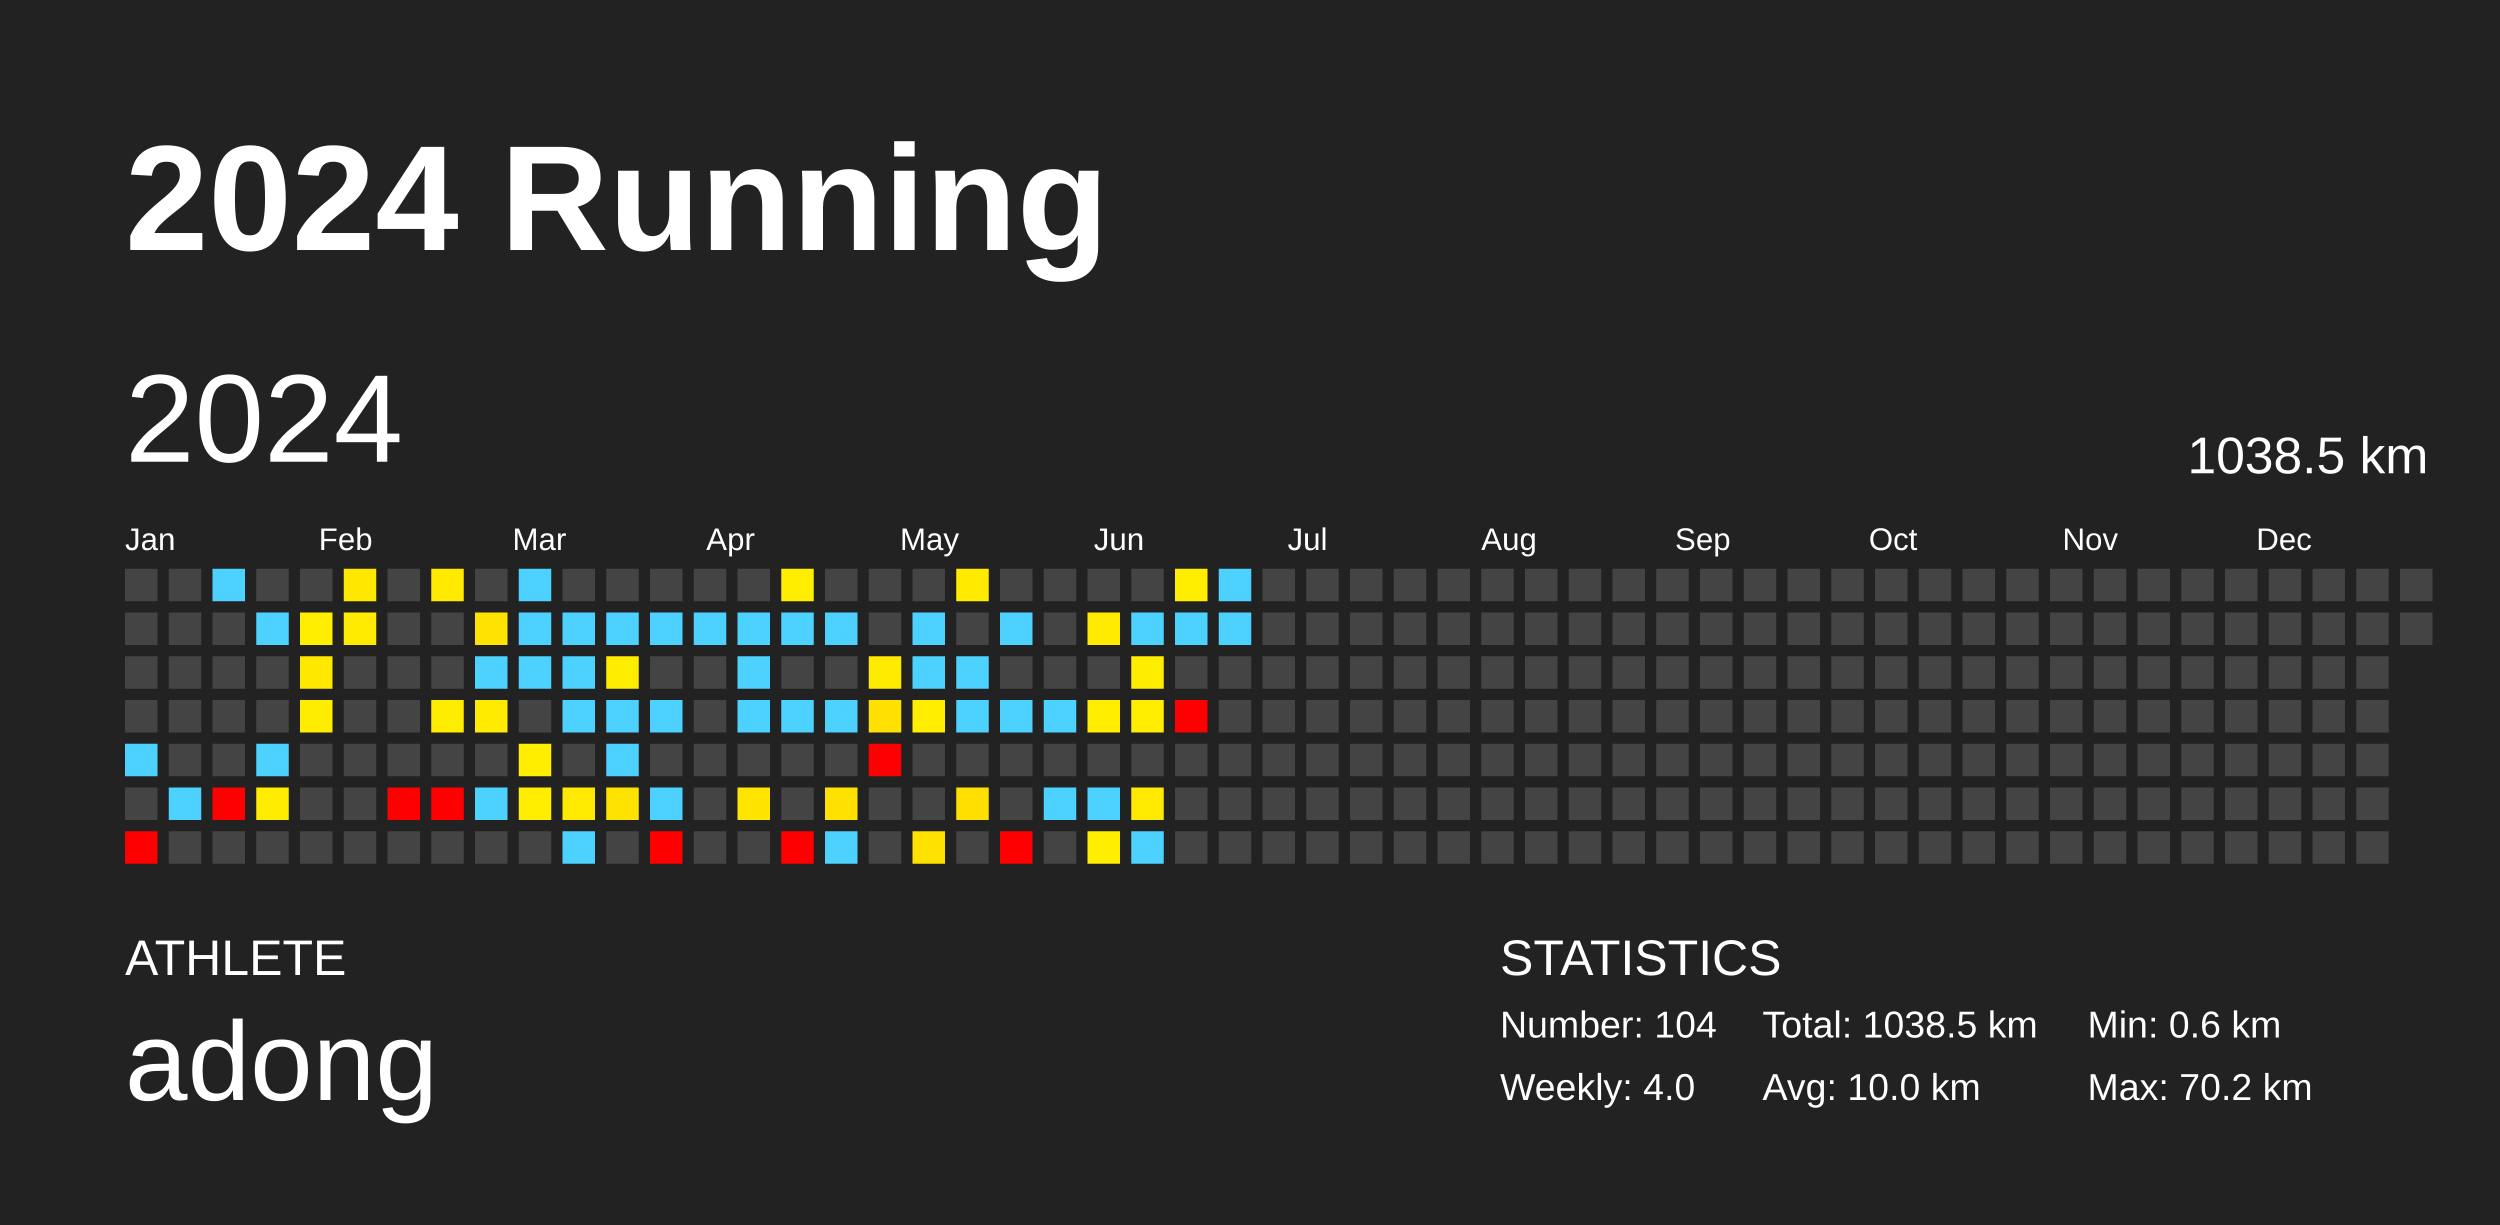
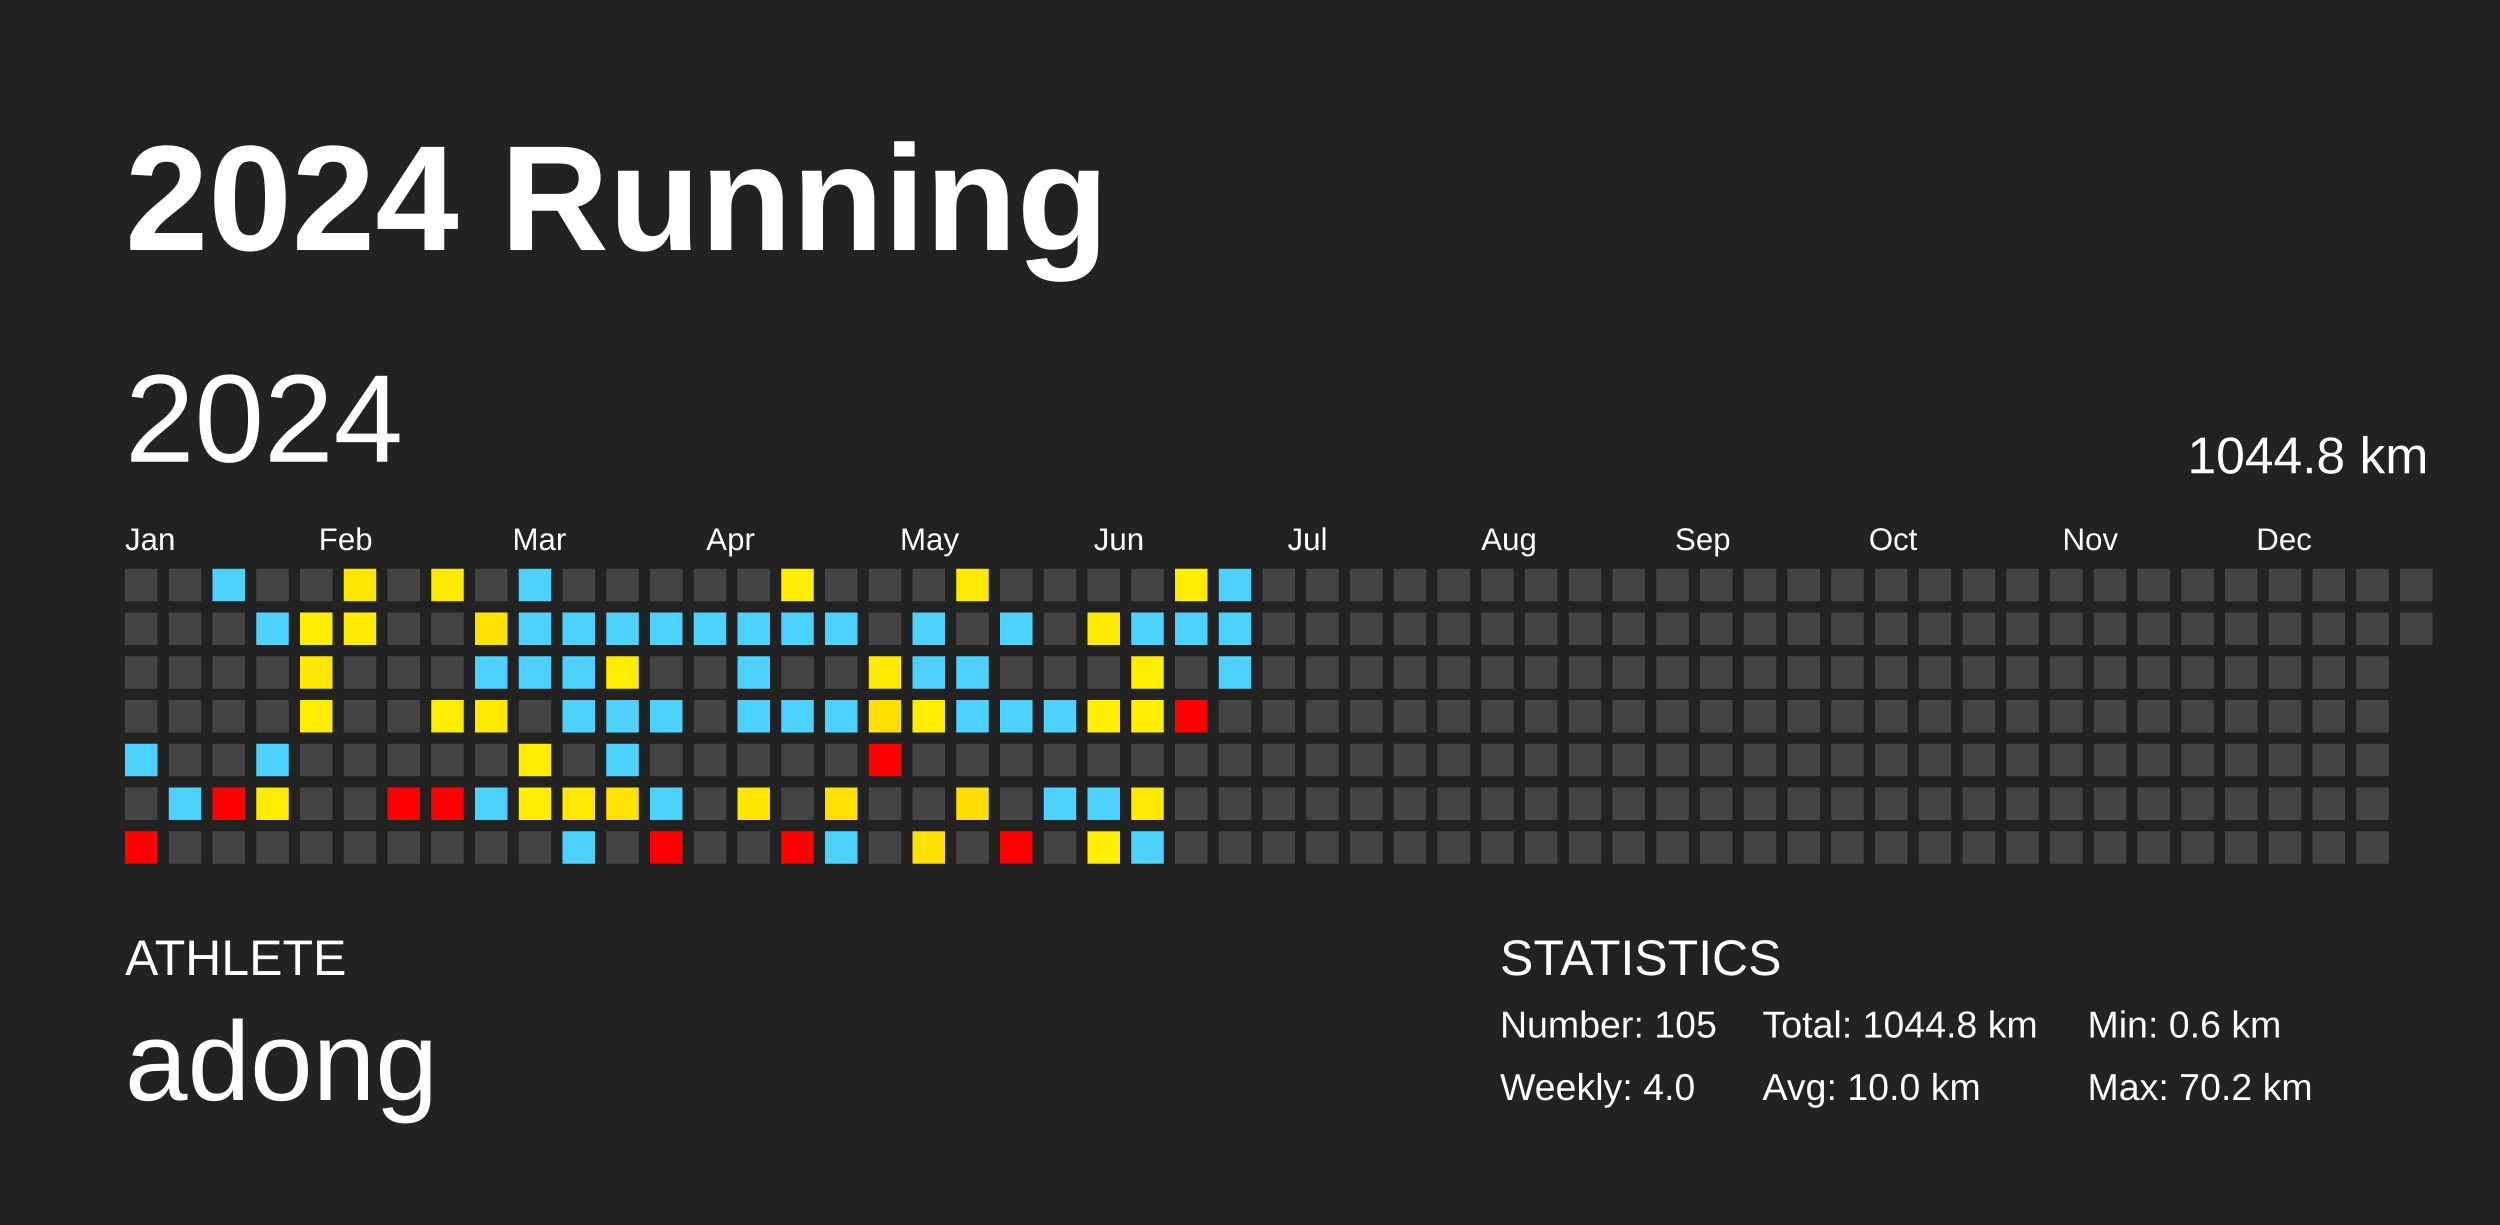
<svg xmlns="http://www.w3.org/2000/svg" baseProfile="full" height="98mm" version="1.1" viewBox="0,0,200,98" width="200mm">
  <defs />
  <rect fill="#222222" height="98" width="200" x="0" y="0" />
  <text fill="#FFFFFF" style="font-size:12px; font-family:Arial; font-weight:bold;" x="10" y="20">2024 Running</text>
  <text fill="#FFFFFF" style="font-size:4px; font-family:Arial" x="10" y="78">ATHLETE</text>
  <text fill="#FFFFFF" style="font-size:9px; font-family:Arial" x="10" y="88">adong</text>
  <text fill="#FFFFFF" style="font-size:4px; font-family:Arial" x="120" y="78">STATISTICS</text>
-   <text fill="#FFFFFF" style="font-size:3px; font-family:Arial" x="120" y="83">Number: 104</text>
+   <text fill="#FFFFFF" style="font-size:3px; font-family:Arial" x="120" y="83">Number: 105</text>
  <text fill="#FFFFFF" style="font-size:3px; font-family:Arial" x="120" y="88">Weekly: 4.0</text>
-   <text fill="#FFFFFF" style="font-size:3px; font-family:Arial" x="141" y="83">Total: 1038.5 km</text>
+   <text fill="#FFFFFF" style="font-size:3px; font-family:Arial" x="141" y="83">Total: 1044.8 km</text>
  <text fill="#FFFFFF" style="font-size:3px; font-family:Arial" x="141" y="88">Avg: 10.0 km</text>
  <text fill="#FFFFFF" style="font-size:3px; font-family:Arial" x="167" y="83">Min: 0.6 km</text>
  <text fill="#FFFFFF" style="font-size:3px; font-family:Arial" x="167" y="88">Max: 70.2 km</text>
  <text dominant-baseline="hanging" fill="#FFFFFF" style="font-size:10.0px; font-family:Arial;" x="10" y="30">2024</text>
-   <text dominant-baseline="hanging" fill="#FFFFFF" style="font-size:4.125px; font-family:Arial;" x="175" y="35">1038.5 km</text>
+   <text dominant-baseline="hanging" fill="#FFFFFF" style="font-size:4.125px; font-family:Arial;" x="175" y="35">1044.8 km</text>
  <text fill="#FFFFFF" style="font-size:2.5px; font-family:Arial" x="10.0" y="44">Jan</text>
  <text fill="#FFFFFF" style="font-size:2.5px; font-family:Arial" x="25.5" y="44">Feb</text>
  <text fill="#FFFFFF" style="font-size:2.5px; font-family:Arial" x="41.0" y="44">Mar</text>
  <text fill="#FFFFFF" style="font-size:2.5px; font-family:Arial" x="56.5" y="44">Apr</text>
  <text fill="#FFFFFF" style="font-size:2.5px; font-family:Arial" x="72.0" y="44">May</text>
  <text fill="#FFFFFF" style="font-size:2.5px; font-family:Arial" x="87.5" y="44">Jun</text>
  <text fill="#FFFFFF" style="font-size:2.5px; font-family:Arial" x="103.0" y="44">Jul</text>
  <text fill="#FFFFFF" style="font-size:2.5px; font-family:Arial" x="118.5" y="44">Aug</text>
  <text fill="#FFFFFF" style="font-size:2.5px; font-family:Arial" x="134.0" y="44">Sep</text>
  <text fill="#FFFFFF" style="font-size:2.5px; font-family:Arial" x="149.5" y="44">Oct</text>
  <text fill="#FFFFFF" style="font-size:2.5px; font-family:Arial" x="165.0" y="44">Nov</text>
  <text fill="#FFFFFF" style="font-size:2.5px; font-family:Arial" x="180.5" y="44">Dec</text>
  <rect fill="#444444" height="2.6" width="2.6" x="10.0" y="45.5" />
  <rect fill="#444444" height="2.6" width="2.6" x="10.0" y="49.0" />
  <rect fill="#444444" height="2.6" width="2.6" x="10.0" y="52.5" />
  <rect fill="#444444" height="2.6" width="2.6" x="10.0" y="56.0" />
  <rect fill="#4dd2ff" height="2.6" width="2.6" x="10.0" y="59.5" />
  <rect fill="#444444" height="2.6" width="2.6" x="10.0" y="63.0" />
  <rect fill="red" height="2.6" width="2.6" x="10.0" y="66.5" />
  <rect fill="#444444" height="2.6" width="2.6" x="13.5" y="45.5" />
  <rect fill="#444444" height="2.6" width="2.6" x="13.5" y="49.0" />
  <rect fill="#444444" height="2.6" width="2.6" x="13.5" y="52.5" />
  <rect fill="#444444" height="2.6" width="2.6" x="13.5" y="56.0" />
  <rect fill="#444444" height="2.6" width="2.6" x="13.5" y="59.5" />
  <rect fill="#4dd2ff" height="2.6" width="2.6" x="13.5" y="63.0" />
  <rect fill="#444444" height="2.6" width="2.6" x="13.5" y="66.5" />
  <rect fill="#4dd2ff" height="2.6" width="2.6" x="17.0" y="45.5" />
  <rect fill="#444444" height="2.6" width="2.6" x="17.0" y="49.0" />
  <rect fill="#444444" height="2.6" width="2.6" x="17.0" y="52.5" />
  <rect fill="#444444" height="2.6" width="2.6" x="17.0" y="56.0" />
  <rect fill="#444444" height="2.6" width="2.6" x="17.0" y="59.5" />
  <rect fill="red" height="2.6" width="2.6" x="17.0" y="63.0" />
  <rect fill="#444444" height="2.6" width="2.6" x="17.0" y="66.5" />
  <rect fill="#444444" height="2.6" width="2.6" x="20.5" y="45.5" />
  <rect fill="#4dd2ff" height="2.6" width="2.6" x="20.5" y="49.0" />
  <rect fill="#444444" height="2.6" width="2.6" x="20.5" y="52.5" />
  <rect fill="#444444" height="2.6" width="2.6" x="20.5" y="56.0" />
  <rect fill="#4dd2ff" height="2.6" width="2.6" x="20.5" y="59.5" />
  <rect fill="#ffec00" height="2.6" width="2.6" x="20.5" y="63.0" />
  <rect fill="#444444" height="2.6" width="2.6" x="20.5" y="66.5" />
  <rect fill="#444444" height="2.6" width="2.6" x="24.0" y="45.5" />
  <rect fill="#ffee00" height="2.6" width="2.6" x="24.0" y="49.0" />
  <rect fill="#ffe800" height="2.6" width="2.6" x="24.0" y="52.5" />
  <rect fill="#ffed00" height="2.6" width="2.6" x="24.0" y="56.0" />
  <rect fill="#444444" height="2.6" width="2.6" x="24.0" y="59.5" />
  <rect fill="#444444" height="2.6" width="2.6" x="24.0" y="63.0" />
  <rect fill="#444444" height="2.6" width="2.6" x="24.0" y="66.5" />
  <rect fill="#ffe700" height="2.6" width="2.6" x="27.5" y="45.5" />
  <rect fill="#ffeb00" height="2.6" width="2.6" x="27.5" y="49.0" />
  <rect fill="#444444" height="2.6" width="2.6" x="27.5" y="52.5" />
  <rect fill="#444444" height="2.6" width="2.6" x="27.5" y="56.0" />
  <rect fill="#444444" height="2.6" width="2.6" x="27.5" y="59.5" />
  <rect fill="#444444" height="2.6" width="2.6" x="27.5" y="63.0" />
  <rect fill="#444444" height="2.6" width="2.6" x="27.5" y="66.5" />
  <rect fill="#444444" height="2.6" width="2.6" x="31.0" y="45.5" />
  <rect fill="#444444" height="2.6" width="2.6" x="31.0" y="49.0" />
  <rect fill="#444444" height="2.6" width="2.6" x="31.0" y="52.5" />
  <rect fill="#444444" height="2.6" width="2.6" x="31.0" y="56.0" />
  <rect fill="#444444" height="2.6" width="2.6" x="31.0" y="59.5" />
  <rect fill="red" height="2.6" width="2.6" x="31.0" y="63.0" />
  <rect fill="#444444" height="2.6" width="2.6" x="31.0" y="66.5" />
  <rect fill="#ffea00" height="2.6" width="2.6" x="34.5" y="45.5" />
  <rect fill="#444444" height="2.6" width="2.6" x="34.5" y="49.0" />
  <rect fill="#444444" height="2.6" width="2.6" x="34.5" y="52.5" />
  <rect fill="#ffed00" height="2.6" width="2.6" x="34.5" y="56.0" />
  <rect fill="#444444" height="2.6" width="2.6" x="34.5" y="59.5" />
  <rect fill="red" height="2.6" width="2.6" x="34.5" y="63.0" />
  <rect fill="#444444" height="2.6" width="2.6" x="34.5" y="66.5" />
  <rect fill="#444444" height="2.6" width="2.6" x="38.0" y="45.5" />
  <rect fill="#ffe300" height="2.6" width="2.6" x="38.0" y="49.0" />
  <rect fill="#4dd2ff" height="2.6" width="2.6" x="38.0" y="52.5" />
  <rect fill="#ffeb00" height="2.6" width="2.6" x="38.0" y="56.0" />
  <rect fill="#444444" height="2.6" width="2.6" x="38.0" y="59.5" />
  <rect fill="#4dd2ff" height="2.6" width="2.6" x="38.0" y="63.0" />
  <rect fill="#444444" height="2.6" width="2.6" x="38.0" y="66.5" />
  <rect fill="#4dd2ff" height="2.6" width="2.6" x="41.5" y="45.5" />
  <rect fill="#4dd2ff" height="2.6" width="2.6" x="41.5" y="49.0" />
  <rect fill="#4dd2ff" height="2.6" width="2.6" x="41.5" y="52.5" />
  <rect fill="#444444" height="2.6" width="2.6" x="41.5" y="56.0" />
  <rect fill="#ffee00" height="2.6" width="2.6" x="41.5" y="59.5" />
  <rect fill="#ffee00" height="2.6" width="2.6" x="41.5" y="63.0" />
  <rect fill="#444444" height="2.6" width="2.6" x="41.5" y="66.5" />
  <rect fill="#444444" height="2.6" width="2.6" x="45.0" y="45.5" />
  <rect fill="#4dd2ff" height="2.6" width="2.6" x="45.0" y="49.0" />
  <rect fill="#4dd2ff" height="2.6" width="2.6" x="45.0" y="52.5" />
  <rect fill="#4dd2ff" height="2.6" width="2.6" x="45.0" y="56.0" />
  <rect fill="#444444" height="2.6" width="2.6" x="45.0" y="59.5" />
  <rect fill="#ffe900" height="2.6" width="2.6" x="45.0" y="63.0" />
  <rect fill="#4dd2ff" height="2.6" width="2.6" x="45.0" y="66.5" />
  <rect fill="#444444" height="2.6" width="2.6" x="48.5" y="45.5" />
  <rect fill="#4dd2ff" height="2.6" width="2.6" x="48.5" y="49.0" />
  <rect fill="#ffed00" height="2.6" width="2.6" x="48.5" y="52.5" />
  <rect fill="#4dd2ff" height="2.6" width="2.6" x="48.5" y="56.0" />
  <rect fill="#4dd2ff" height="2.6" width="2.6" x="48.5" y="59.5" />
  <rect fill="#ffe300" height="2.6" width="2.6" x="48.5" y="63.0" />
  <rect fill="#444444" height="2.6" width="2.6" x="48.5" y="66.5" />
  <rect fill="#444444" height="2.6" width="2.6" x="52.0" y="45.5" />
  <rect fill="#4dd2ff" height="2.6" width="2.6" x="52.0" y="49.0" />
  <rect fill="#444444" height="2.6" width="2.6" x="52.0" y="52.5" />
  <rect fill="#4dd2ff" height="2.6" width="2.6" x="52.0" y="56.0" />
  <rect fill="#444444" height="2.6" width="2.6" x="52.0" y="59.5" />
  <rect fill="#4dd2ff" height="2.6" width="2.6" x="52.0" y="63.0" />
  <rect fill="red" height="2.6" width="2.6" x="52.0" y="66.5" />
  <rect fill="#444444" height="2.6" width="2.6" x="55.5" y="45.5" />
  <rect fill="#4dd2ff" height="2.6" width="2.6" x="55.5" y="49.0" />
  <rect fill="#444444" height="2.6" width="2.6" x="55.5" y="52.5" />
  <rect fill="#444444" height="2.6" width="2.6" x="55.5" y="56.0" />
  <rect fill="#444444" height="2.6" width="2.6" x="55.5" y="59.5" />
  <rect fill="#444444" height="2.6" width="2.6" x="55.5" y="63.0" />
  <rect fill="#444444" height="2.6" width="2.6" x="55.5" y="66.5" />
  <rect fill="#444444" height="2.6" width="2.6" x="59.0" y="45.5" />
  <rect fill="#4dd2ff" height="2.6" width="2.6" x="59.0" y="49.0" />
  <rect fill="#4dd2ff" height="2.6" width="2.6" x="59.0" y="52.5" />
  <rect fill="#4dd2ff" height="2.6" width="2.6" x="59.0" y="56.0" />
  <rect fill="#444444" height="2.6" width="2.6" x="59.0" y="59.5" />
  <rect fill="#ffe400" height="2.6" width="2.6" x="59.0" y="63.0" />
  <rect fill="#444444" height="2.6" width="2.6" x="59.0" y="66.5" />
  <rect fill="#ffee00" height="2.6" width="2.6" x="62.5" y="45.5" />
  <rect fill="#4dd2ff" height="2.6" width="2.6" x="62.5" y="49.0" />
  <rect fill="#444444" height="2.6" width="2.6" x="62.5" y="52.5" />
  <rect fill="#4dd2ff" height="2.6" width="2.6" x="62.5" y="56.0" />
  <rect fill="#444444" height="2.6" width="2.6" x="62.5" y="59.5" />
  <rect fill="#444444" height="2.6" width="2.6" x="62.5" y="63.0" />
  <rect fill="red" height="2.6" width="2.6" x="62.5" y="66.5" />
  <rect fill="#444444" height="2.6" width="2.6" x="66.0" y="45.5" />
  <rect fill="#4dd2ff" height="2.6" width="2.6" x="66.0" y="49.0" />
  <rect fill="#444444" height="2.6" width="2.6" x="66.0" y="52.5" />
  <rect fill="#4dd2ff" height="2.6" width="2.6" x="66.0" y="56.0" />
  <rect fill="#444444" height="2.6" width="2.6" x="66.0" y="59.5" />
  <rect fill="#ffe100" height="2.6" width="2.6" x="66.0" y="63.0" />
  <rect fill="#4dd2ff" height="2.6" width="2.6" x="66.0" y="66.5" />
  <rect fill="#444444" height="2.6" width="2.6" x="69.5" y="45.5" />
  <rect fill="#444444" height="2.6" width="2.6" x="69.5" y="49.0" />
  <rect fill="#ffeb00" height="2.6" width="2.6" x="69.5" y="52.5" />
  <rect fill="#ffe000" height="2.6" width="2.6" x="69.5" y="56.0" />
  <rect fill="red" height="2.6" width="2.6" x="69.5" y="59.5" />
  <rect fill="#444444" height="2.6" width="2.6" x="69.5" y="63.0" />
  <rect fill="#444444" height="2.6" width="2.6" x="69.5" y="66.5" />
  <rect fill="#444444" height="2.6" width="2.6" x="73.0" y="45.5" />
  <rect fill="#4dd2ff" height="2.6" width="2.6" x="73.0" y="49.0" />
  <rect fill="#4dd2ff" height="2.6" width="2.6" x="73.0" y="52.5" />
  <rect fill="#ffee00" height="2.6" width="2.6" x="73.0" y="56.0" />
  <rect fill="#444444" height="2.6" width="2.6" x="73.0" y="59.5" />
  <rect fill="#444444" height="2.6" width="2.6" x="73.0" y="63.0" />
  <rect fill="#ffe100" height="2.6" width="2.6" x="73.0" y="66.5" />
  <rect fill="#ffea00" height="2.6" width="2.6" x="76.5" y="45.5" />
  <rect fill="#444444" height="2.6" width="2.6" x="76.5" y="49.0" />
  <rect fill="#4dd2ff" height="2.6" width="2.6" x="76.5" y="52.5" />
  <rect fill="#4dd2ff" height="2.6" width="2.6" x="76.5" y="56.0" />
  <rect fill="#444444" height="2.6" width="2.6" x="76.5" y="59.5" />
  <rect fill="#ffdf00" height="2.6" width="2.6" x="76.5" y="63.0" />
  <rect fill="#444444" height="2.6" width="2.6" x="76.5" y="66.5" />
  <rect fill="#444444" height="2.6" width="2.6" x="80.0" y="45.5" />
  <rect fill="#4dd2ff" height="2.6" width="2.6" x="80.0" y="49.0" />
  <rect fill="#444444" height="2.6" width="2.6" x="80.0" y="52.5" />
  <rect fill="#4dd2ff" height="2.6" width="2.6" x="80.0" y="56.0" />
  <rect fill="#444444" height="2.6" width="2.6" x="80.0" y="59.5" />
  <rect fill="#444444" height="2.6" width="2.6" x="80.0" y="63.0" />
  <rect fill="red" height="2.6" width="2.6" x="80.0" y="66.5" />
  <rect fill="#444444" height="2.6" width="2.6" x="83.5" y="45.5" />
  <rect fill="#444444" height="2.6" width="2.6" x="83.5" y="49.0" />
  <rect fill="#444444" height="2.6" width="2.6" x="83.5" y="52.5" />
  <rect fill="#4dd2ff" height="2.6" width="2.6" x="83.5" y="56.0" />
  <rect fill="#444444" height="2.6" width="2.6" x="83.5" y="59.5" />
  <rect fill="#4dd2ff" height="2.6" width="2.6" x="83.5" y="63.0" />
  <rect fill="#444444" height="2.6" width="2.6" x="83.5" y="66.5" />
  <rect fill="#444444" height="2.6" width="2.6" x="87.0" y="45.5" />
  <rect fill="#ffe900" height="2.6" width="2.6" x="87.0" y="49.0" />
  <rect fill="#444444" height="2.6" width="2.6" x="87.0" y="52.5" />
  <rect fill="#ffee00" height="2.6" width="2.6" x="87.0" y="56.0" />
  <rect fill="#444444" height="2.6" width="2.6" x="87.0" y="59.5" />
  <rect fill="#4dd2ff" height="2.6" width="2.6" x="87.0" y="63.0" />
  <rect fill="#ffee00" height="2.6" width="2.6" x="87.0" y="66.5" />
  <rect fill="#444444" height="2.6" width="2.6" x="90.5" y="45.5" />
  <rect fill="#4dd2ff" height="2.6" width="2.6" x="90.5" y="49.0" />
  <rect fill="#ffed00" height="2.6" width="2.6" x="90.5" y="52.5" />
  <rect fill="#ffee00" height="2.6" width="2.6" x="90.5" y="56.0" />
  <rect fill="#444444" height="2.6" width="2.6" x="90.5" y="59.5" />
  <rect fill="#ffe900" height="2.6" width="2.6" x="90.5" y="63.0" />
  <rect fill="#4dd2ff" height="2.6" width="2.6" x="90.5" y="66.5" />
  <rect fill="#ffee00" height="2.6" width="2.6" x="94.0" y="45.5" />
  <rect fill="#4dd2ff" height="2.6" width="2.6" x="94.0" y="49.0" />
  <rect fill="#444444" height="2.6" width="2.6" x="94.0" y="52.5" />
  <rect fill="red" height="2.6" width="2.6" x="94.0" y="56.0" />
  <rect fill="#444444" height="2.6" width="2.6" x="94.0" y="59.5" />
  <rect fill="#444444" height="2.6" width="2.6" x="94.0" y="63.0" />
  <rect fill="#444444" height="2.6" width="2.6" x="94.0" y="66.5" />
  <rect fill="#4dd2ff" height="2.6" width="2.6" x="97.5" y="45.5" />
  <rect fill="#4dd2ff" height="2.6" width="2.6" x="97.5" y="49.0" />
-   <rect fill="#444444" height="2.6" width="2.6" x="97.5" y="52.5" />
+   <rect fill="#4dd2ff" height="2.6" width="2.6" x="97.5" y="52.5" />
  <rect fill="#444444" height="2.6" width="2.6" x="97.5" y="56.0" />
  <rect fill="#444444" height="2.6" width="2.6" x="97.5" y="59.5" />
  <rect fill="#444444" height="2.6" width="2.6" x="97.5" y="63.0" />
  <rect fill="#444444" height="2.6" width="2.6" x="97.5" y="66.5" />
  <rect fill="#444444" height="2.6" width="2.6" x="101.0" y="45.5" />
  <rect fill="#444444" height="2.6" width="2.6" x="101.0" y="49.0" />
  <rect fill="#444444" height="2.6" width="2.6" x="101.0" y="52.5" />
  <rect fill="#444444" height="2.6" width="2.6" x="101.0" y="56.0" />
  <rect fill="#444444" height="2.6" width="2.6" x="101.0" y="59.5" />
  <rect fill="#444444" height="2.6" width="2.6" x="101.0" y="63.0" />
  <rect fill="#444444" height="2.6" width="2.6" x="101.0" y="66.5" />
  <rect fill="#444444" height="2.6" width="2.6" x="104.5" y="45.5" />
  <rect fill="#444444" height="2.6" width="2.6" x="104.5" y="49.0" />
  <rect fill="#444444" height="2.6" width="2.6" x="104.5" y="52.5" />
  <rect fill="#444444" height="2.6" width="2.6" x="104.5" y="56.0" />
  <rect fill="#444444" height="2.6" width="2.6" x="104.5" y="59.5" />
  <rect fill="#444444" height="2.6" width="2.6" x="104.5" y="63.0" />
  <rect fill="#444444" height="2.6" width="2.6" x="104.5" y="66.5" />
  <rect fill="#444444" height="2.6" width="2.6" x="108.0" y="45.5" />
  <rect fill="#444444" height="2.6" width="2.6" x="108.0" y="49.0" />
  <rect fill="#444444" height="2.6" width="2.6" x="108.0" y="52.5" />
  <rect fill="#444444" height="2.6" width="2.6" x="108.0" y="56.0" />
  <rect fill="#444444" height="2.6" width="2.6" x="108.0" y="59.5" />
  <rect fill="#444444" height="2.6" width="2.6" x="108.0" y="63.0" />
  <rect fill="#444444" height="2.6" width="2.6" x="108.0" y="66.5" />
  <rect fill="#444444" height="2.6" width="2.6" x="111.5" y="45.5" />
  <rect fill="#444444" height="2.6" width="2.6" x="111.5" y="49.0" />
  <rect fill="#444444" height="2.6" width="2.6" x="111.5" y="52.5" />
  <rect fill="#444444" height="2.6" width="2.6" x="111.5" y="56.0" />
  <rect fill="#444444" height="2.6" width="2.6" x="111.5" y="59.5" />
  <rect fill="#444444" height="2.6" width="2.6" x="111.5" y="63.0" />
  <rect fill="#444444" height="2.6" width="2.6" x="111.5" y="66.5" />
  <rect fill="#444444" height="2.6" width="2.6" x="115.0" y="45.5" />
  <rect fill="#444444" height="2.6" width="2.6" x="115.0" y="49.0" />
  <rect fill="#444444" height="2.6" width="2.6" x="115.0" y="52.5" />
  <rect fill="#444444" height="2.6" width="2.6" x="115.0" y="56.0" />
  <rect fill="#444444" height="2.6" width="2.6" x="115.0" y="59.5" />
  <rect fill="#444444" height="2.6" width="2.6" x="115.0" y="63.0" />
  <rect fill="#444444" height="2.6" width="2.6" x="115.0" y="66.5" />
  <rect fill="#444444" height="2.6" width="2.6" x="118.5" y="45.5" />
  <rect fill="#444444" height="2.6" width="2.6" x="118.5" y="49.0" />
  <rect fill="#444444" height="2.6" width="2.6" x="118.5" y="52.5" />
  <rect fill="#444444" height="2.6" width="2.6" x="118.5" y="56.0" />
  <rect fill="#444444" height="2.6" width="2.6" x="118.5" y="59.5" />
  <rect fill="#444444" height="2.6" width="2.6" x="118.5" y="63.0" />
  <rect fill="#444444" height="2.6" width="2.6" x="118.5" y="66.5" />
  <rect fill="#444444" height="2.6" width="2.6" x="122.0" y="45.5" />
  <rect fill="#444444" height="2.6" width="2.6" x="122.0" y="49.0" />
  <rect fill="#444444" height="2.6" width="2.6" x="122.0" y="52.5" />
  <rect fill="#444444" height="2.6" width="2.6" x="122.0" y="56.0" />
  <rect fill="#444444" height="2.6" width="2.6" x="122.0" y="59.5" />
  <rect fill="#444444" height="2.6" width="2.6" x="122.0" y="63.0" />
  <rect fill="#444444" height="2.6" width="2.6" x="122.0" y="66.5" />
  <rect fill="#444444" height="2.6" width="2.6" x="125.5" y="45.5" />
  <rect fill="#444444" height="2.6" width="2.6" x="125.5" y="49.0" />
  <rect fill="#444444" height="2.6" width="2.6" x="125.5" y="52.5" />
  <rect fill="#444444" height="2.6" width="2.6" x="125.5" y="56.0" />
  <rect fill="#444444" height="2.6" width="2.6" x="125.5" y="59.5" />
  <rect fill="#444444" height="2.6" width="2.6" x="125.5" y="63.0" />
  <rect fill="#444444" height="2.6" width="2.6" x="125.5" y="66.5" />
  <rect fill="#444444" height="2.6" width="2.6" x="129.0" y="45.5" />
  <rect fill="#444444" height="2.6" width="2.6" x="129.0" y="49.0" />
  <rect fill="#444444" height="2.6" width="2.6" x="129.0" y="52.5" />
  <rect fill="#444444" height="2.6" width="2.6" x="129.0" y="56.0" />
  <rect fill="#444444" height="2.6" width="2.6" x="129.0" y="59.5" />
  <rect fill="#444444" height="2.6" width="2.6" x="129.0" y="63.0" />
  <rect fill="#444444" height="2.6" width="2.6" x="129.0" y="66.5" />
  <rect fill="#444444" height="2.6" width="2.6" x="132.5" y="45.5" />
  <rect fill="#444444" height="2.6" width="2.6" x="132.5" y="49.0" />
  <rect fill="#444444" height="2.6" width="2.6" x="132.5" y="52.5" />
  <rect fill="#444444" height="2.6" width="2.6" x="132.5" y="56.0" />
  <rect fill="#444444" height="2.6" width="2.6" x="132.5" y="59.5" />
  <rect fill="#444444" height="2.6" width="2.6" x="132.5" y="63.0" />
  <rect fill="#444444" height="2.6" width="2.6" x="132.5" y="66.5" />
  <rect fill="#444444" height="2.6" width="2.6" x="136.0" y="45.5" />
  <rect fill="#444444" height="2.6" width="2.6" x="136.0" y="49.0" />
  <rect fill="#444444" height="2.6" width="2.6" x="136.0" y="52.5" />
  <rect fill="#444444" height="2.6" width="2.6" x="136.0" y="56.0" />
  <rect fill="#444444" height="2.6" width="2.6" x="136.0" y="59.5" />
  <rect fill="#444444" height="2.6" width="2.6" x="136.0" y="63.0" />
  <rect fill="#444444" height="2.6" width="2.6" x="136.0" y="66.5" />
  <rect fill="#444444" height="2.6" width="2.6" x="139.5" y="45.5" />
  <rect fill="#444444" height="2.6" width="2.6" x="139.5" y="49.0" />
  <rect fill="#444444" height="2.6" width="2.6" x="139.5" y="52.5" />
  <rect fill="#444444" height="2.6" width="2.6" x="139.5" y="56.0" />
  <rect fill="#444444" height="2.6" width="2.6" x="139.5" y="59.5" />
  <rect fill="#444444" height="2.6" width="2.6" x="139.5" y="63.0" />
  <rect fill="#444444" height="2.6" width="2.6" x="139.5" y="66.5" />
  <rect fill="#444444" height="2.6" width="2.6" x="143.0" y="45.5" />
  <rect fill="#444444" height="2.6" width="2.6" x="143.0" y="49.0" />
  <rect fill="#444444" height="2.6" width="2.6" x="143.0" y="52.5" />
  <rect fill="#444444" height="2.6" width="2.6" x="143.0" y="56.0" />
  <rect fill="#444444" height="2.6" width="2.6" x="143.0" y="59.5" />
  <rect fill="#444444" height="2.6" width="2.6" x="143.0" y="63.0" />
  <rect fill="#444444" height="2.6" width="2.6" x="143.0" y="66.5" />
  <rect fill="#444444" height="2.6" width="2.6" x="146.5" y="45.5" />
  <rect fill="#444444" height="2.6" width="2.6" x="146.5" y="49.0" />
  <rect fill="#444444" height="2.6" width="2.6" x="146.5" y="52.5" />
  <rect fill="#444444" height="2.6" width="2.6" x="146.5" y="56.0" />
  <rect fill="#444444" height="2.6" width="2.6" x="146.5" y="59.5" />
  <rect fill="#444444" height="2.6" width="2.6" x="146.5" y="63.0" />
  <rect fill="#444444" height="2.6" width="2.6" x="146.5" y="66.5" />
  <rect fill="#444444" height="2.6" width="2.6" x="150.0" y="45.5" />
  <rect fill="#444444" height="2.6" width="2.6" x="150.0" y="49.0" />
  <rect fill="#444444" height="2.6" width="2.6" x="150.0" y="52.5" />
  <rect fill="#444444" height="2.6" width="2.6" x="150.0" y="56.0" />
  <rect fill="#444444" height="2.6" width="2.6" x="150.0" y="59.5" />
  <rect fill="#444444" height="2.6" width="2.6" x="150.0" y="63.0" />
  <rect fill="#444444" height="2.6" width="2.6" x="150.0" y="66.5" />
  <rect fill="#444444" height="2.6" width="2.6" x="153.5" y="45.5" />
  <rect fill="#444444" height="2.6" width="2.6" x="153.5" y="49.0" />
  <rect fill="#444444" height="2.6" width="2.6" x="153.5" y="52.5" />
  <rect fill="#444444" height="2.6" width="2.6" x="153.5" y="56.0" />
  <rect fill="#444444" height="2.6" width="2.6" x="153.5" y="59.5" />
  <rect fill="#444444" height="2.6" width="2.6" x="153.5" y="63.0" />
  <rect fill="#444444" height="2.6" width="2.6" x="153.5" y="66.5" />
  <rect fill="#444444" height="2.6" width="2.6" x="157.0" y="45.5" />
  <rect fill="#444444" height="2.6" width="2.6" x="157.0" y="49.0" />
  <rect fill="#444444" height="2.6" width="2.6" x="157.0" y="52.5" />
  <rect fill="#444444" height="2.6" width="2.6" x="157.0" y="56.0" />
  <rect fill="#444444" height="2.6" width="2.6" x="157.0" y="59.5" />
  <rect fill="#444444" height="2.6" width="2.6" x="157.0" y="63.0" />
  <rect fill="#444444" height="2.6" width="2.6" x="157.0" y="66.5" />
  <rect fill="#444444" height="2.6" width="2.6" x="160.5" y="45.5" />
  <rect fill="#444444" height="2.6" width="2.6" x="160.5" y="49.0" />
  <rect fill="#444444" height="2.6" width="2.6" x="160.5" y="52.5" />
  <rect fill="#444444" height="2.6" width="2.6" x="160.5" y="56.0" />
  <rect fill="#444444" height="2.6" width="2.6" x="160.5" y="59.5" />
  <rect fill="#444444" height="2.6" width="2.6" x="160.5" y="63.0" />
  <rect fill="#444444" height="2.6" width="2.6" x="160.5" y="66.5" />
  <rect fill="#444444" height="2.6" width="2.6" x="164.0" y="45.5" />
  <rect fill="#444444" height="2.6" width="2.6" x="164.0" y="49.0" />
  <rect fill="#444444" height="2.6" width="2.6" x="164.0" y="52.5" />
  <rect fill="#444444" height="2.6" width="2.6" x="164.0" y="56.0" />
  <rect fill="#444444" height="2.6" width="2.6" x="164.0" y="59.5" />
  <rect fill="#444444" height="2.6" width="2.6" x="164.0" y="63.0" />
  <rect fill="#444444" height="2.6" width="2.6" x="164.0" y="66.5" />
  <rect fill="#444444" height="2.6" width="2.6" x="167.5" y="45.5" />
  <rect fill="#444444" height="2.6" width="2.6" x="167.5" y="49.0" />
  <rect fill="#444444" height="2.6" width="2.6" x="167.5" y="52.5" />
  <rect fill="#444444" height="2.6" width="2.6" x="167.5" y="56.0" />
  <rect fill="#444444" height="2.6" width="2.6" x="167.5" y="59.5" />
  <rect fill="#444444" height="2.6" width="2.6" x="167.5" y="63.0" />
  <rect fill="#444444" height="2.6" width="2.6" x="167.5" y="66.5" />
  <rect fill="#444444" height="2.6" width="2.6" x="171.0" y="45.5" />
  <rect fill="#444444" height="2.6" width="2.6" x="171.0" y="49.0" />
  <rect fill="#444444" height="2.6" width="2.6" x="171.0" y="52.5" />
  <rect fill="#444444" height="2.6" width="2.6" x="171.0" y="56.0" />
  <rect fill="#444444" height="2.6" width="2.6" x="171.0" y="59.5" />
  <rect fill="#444444" height="2.6" width="2.6" x="171.0" y="63.0" />
  <rect fill="#444444" height="2.6" width="2.6" x="171.0" y="66.5" />
  <rect fill="#444444" height="2.6" width="2.6" x="174.5" y="45.5" />
  <rect fill="#444444" height="2.6" width="2.6" x="174.5" y="49.0" />
  <rect fill="#444444" height="2.6" width="2.6" x="174.5" y="52.5" />
  <rect fill="#444444" height="2.6" width="2.6" x="174.5" y="56.0" />
  <rect fill="#444444" height="2.6" width="2.6" x="174.5" y="59.5" />
  <rect fill="#444444" height="2.6" width="2.6" x="174.5" y="63.0" />
  <rect fill="#444444" height="2.6" width="2.6" x="174.5" y="66.5" />
  <rect fill="#444444" height="2.6" width="2.6" x="178.0" y="45.5" />
  <rect fill="#444444" height="2.6" width="2.6" x="178.0" y="49.0" />
  <rect fill="#444444" height="2.6" width="2.6" x="178.0" y="52.5" />
  <rect fill="#444444" height="2.6" width="2.6" x="178.0" y="56.0" />
  <rect fill="#444444" height="2.6" width="2.6" x="178.0" y="59.5" />
  <rect fill="#444444" height="2.6" width="2.6" x="178.0" y="63.0" />
  <rect fill="#444444" height="2.6" width="2.6" x="178.0" y="66.5" />
  <rect fill="#444444" height="2.6" width="2.6" x="181.5" y="45.5" />
  <rect fill="#444444" height="2.6" width="2.6" x="181.5" y="49.0" />
  <rect fill="#444444" height="2.6" width="2.6" x="181.5" y="52.5" />
  <rect fill="#444444" height="2.6" width="2.6" x="181.5" y="56.0" />
  <rect fill="#444444" height="2.6" width="2.6" x="181.5" y="59.5" />
  <rect fill="#444444" height="2.6" width="2.6" x="181.5" y="63.0" />
  <rect fill="#444444" height="2.6" width="2.6" x="181.5" y="66.5" />
  <rect fill="#444444" height="2.6" width="2.6" x="185.0" y="45.5" />
  <rect fill="#444444" height="2.6" width="2.6" x="185.0" y="49.0" />
  <rect fill="#444444" height="2.6" width="2.6" x="185.0" y="52.5" />
  <rect fill="#444444" height="2.6" width="2.6" x="185.0" y="56.0" />
  <rect fill="#444444" height="2.6" width="2.6" x="185.0" y="59.5" />
  <rect fill="#444444" height="2.6" width="2.6" x="185.0" y="63.0" />
  <rect fill="#444444" height="2.6" width="2.6" x="185.0" y="66.5" />
  <rect fill="#444444" height="2.6" width="2.6" x="188.5" y="45.5" />
  <rect fill="#444444" height="2.6" width="2.6" x="188.5" y="49.0" />
  <rect fill="#444444" height="2.6" width="2.6" x="188.5" y="52.5" />
  <rect fill="#444444" height="2.6" width="2.6" x="188.5" y="56.0" />
  <rect fill="#444444" height="2.6" width="2.6" x="188.5" y="59.5" />
  <rect fill="#444444" height="2.6" width="2.6" x="188.5" y="63.0" />
  <rect fill="#444444" height="2.6" width="2.6" x="188.5" y="66.5" />
  <rect fill="#444444" height="2.6" width="2.6" x="192.0" y="45.5" />
  <rect fill="#444444" height="2.6" width="2.6" x="192.0" y="49.0" />
</svg>
